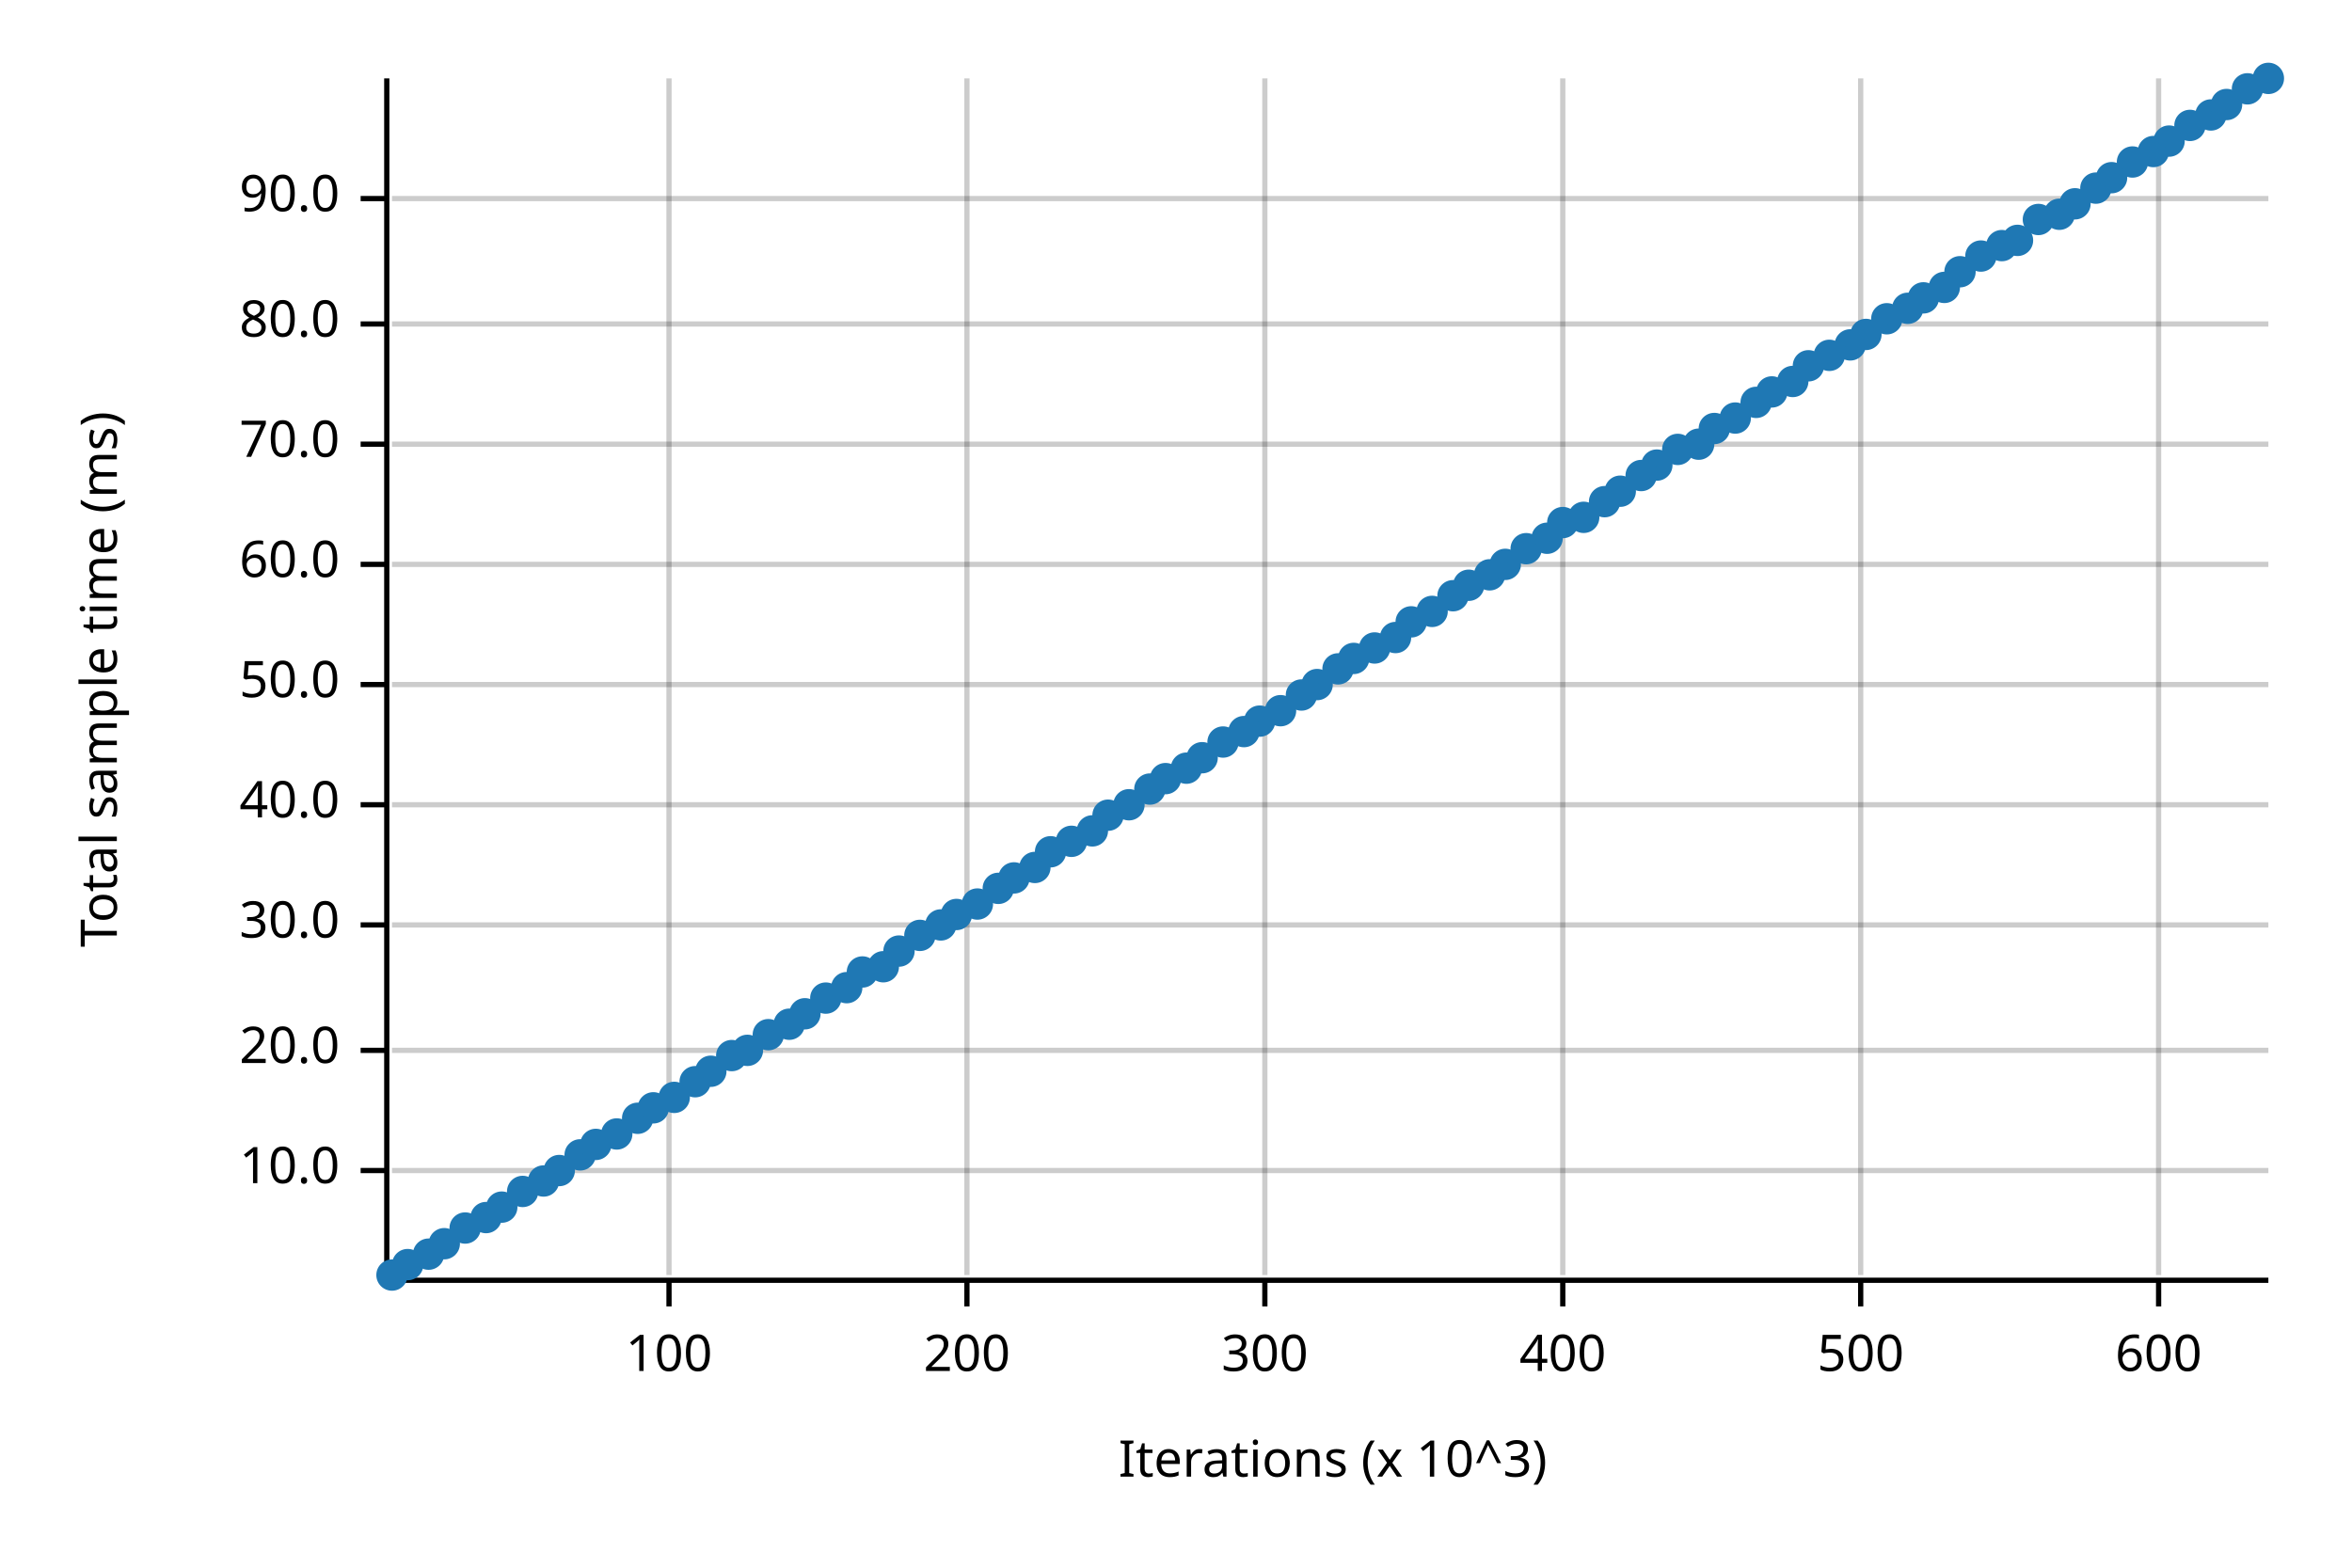
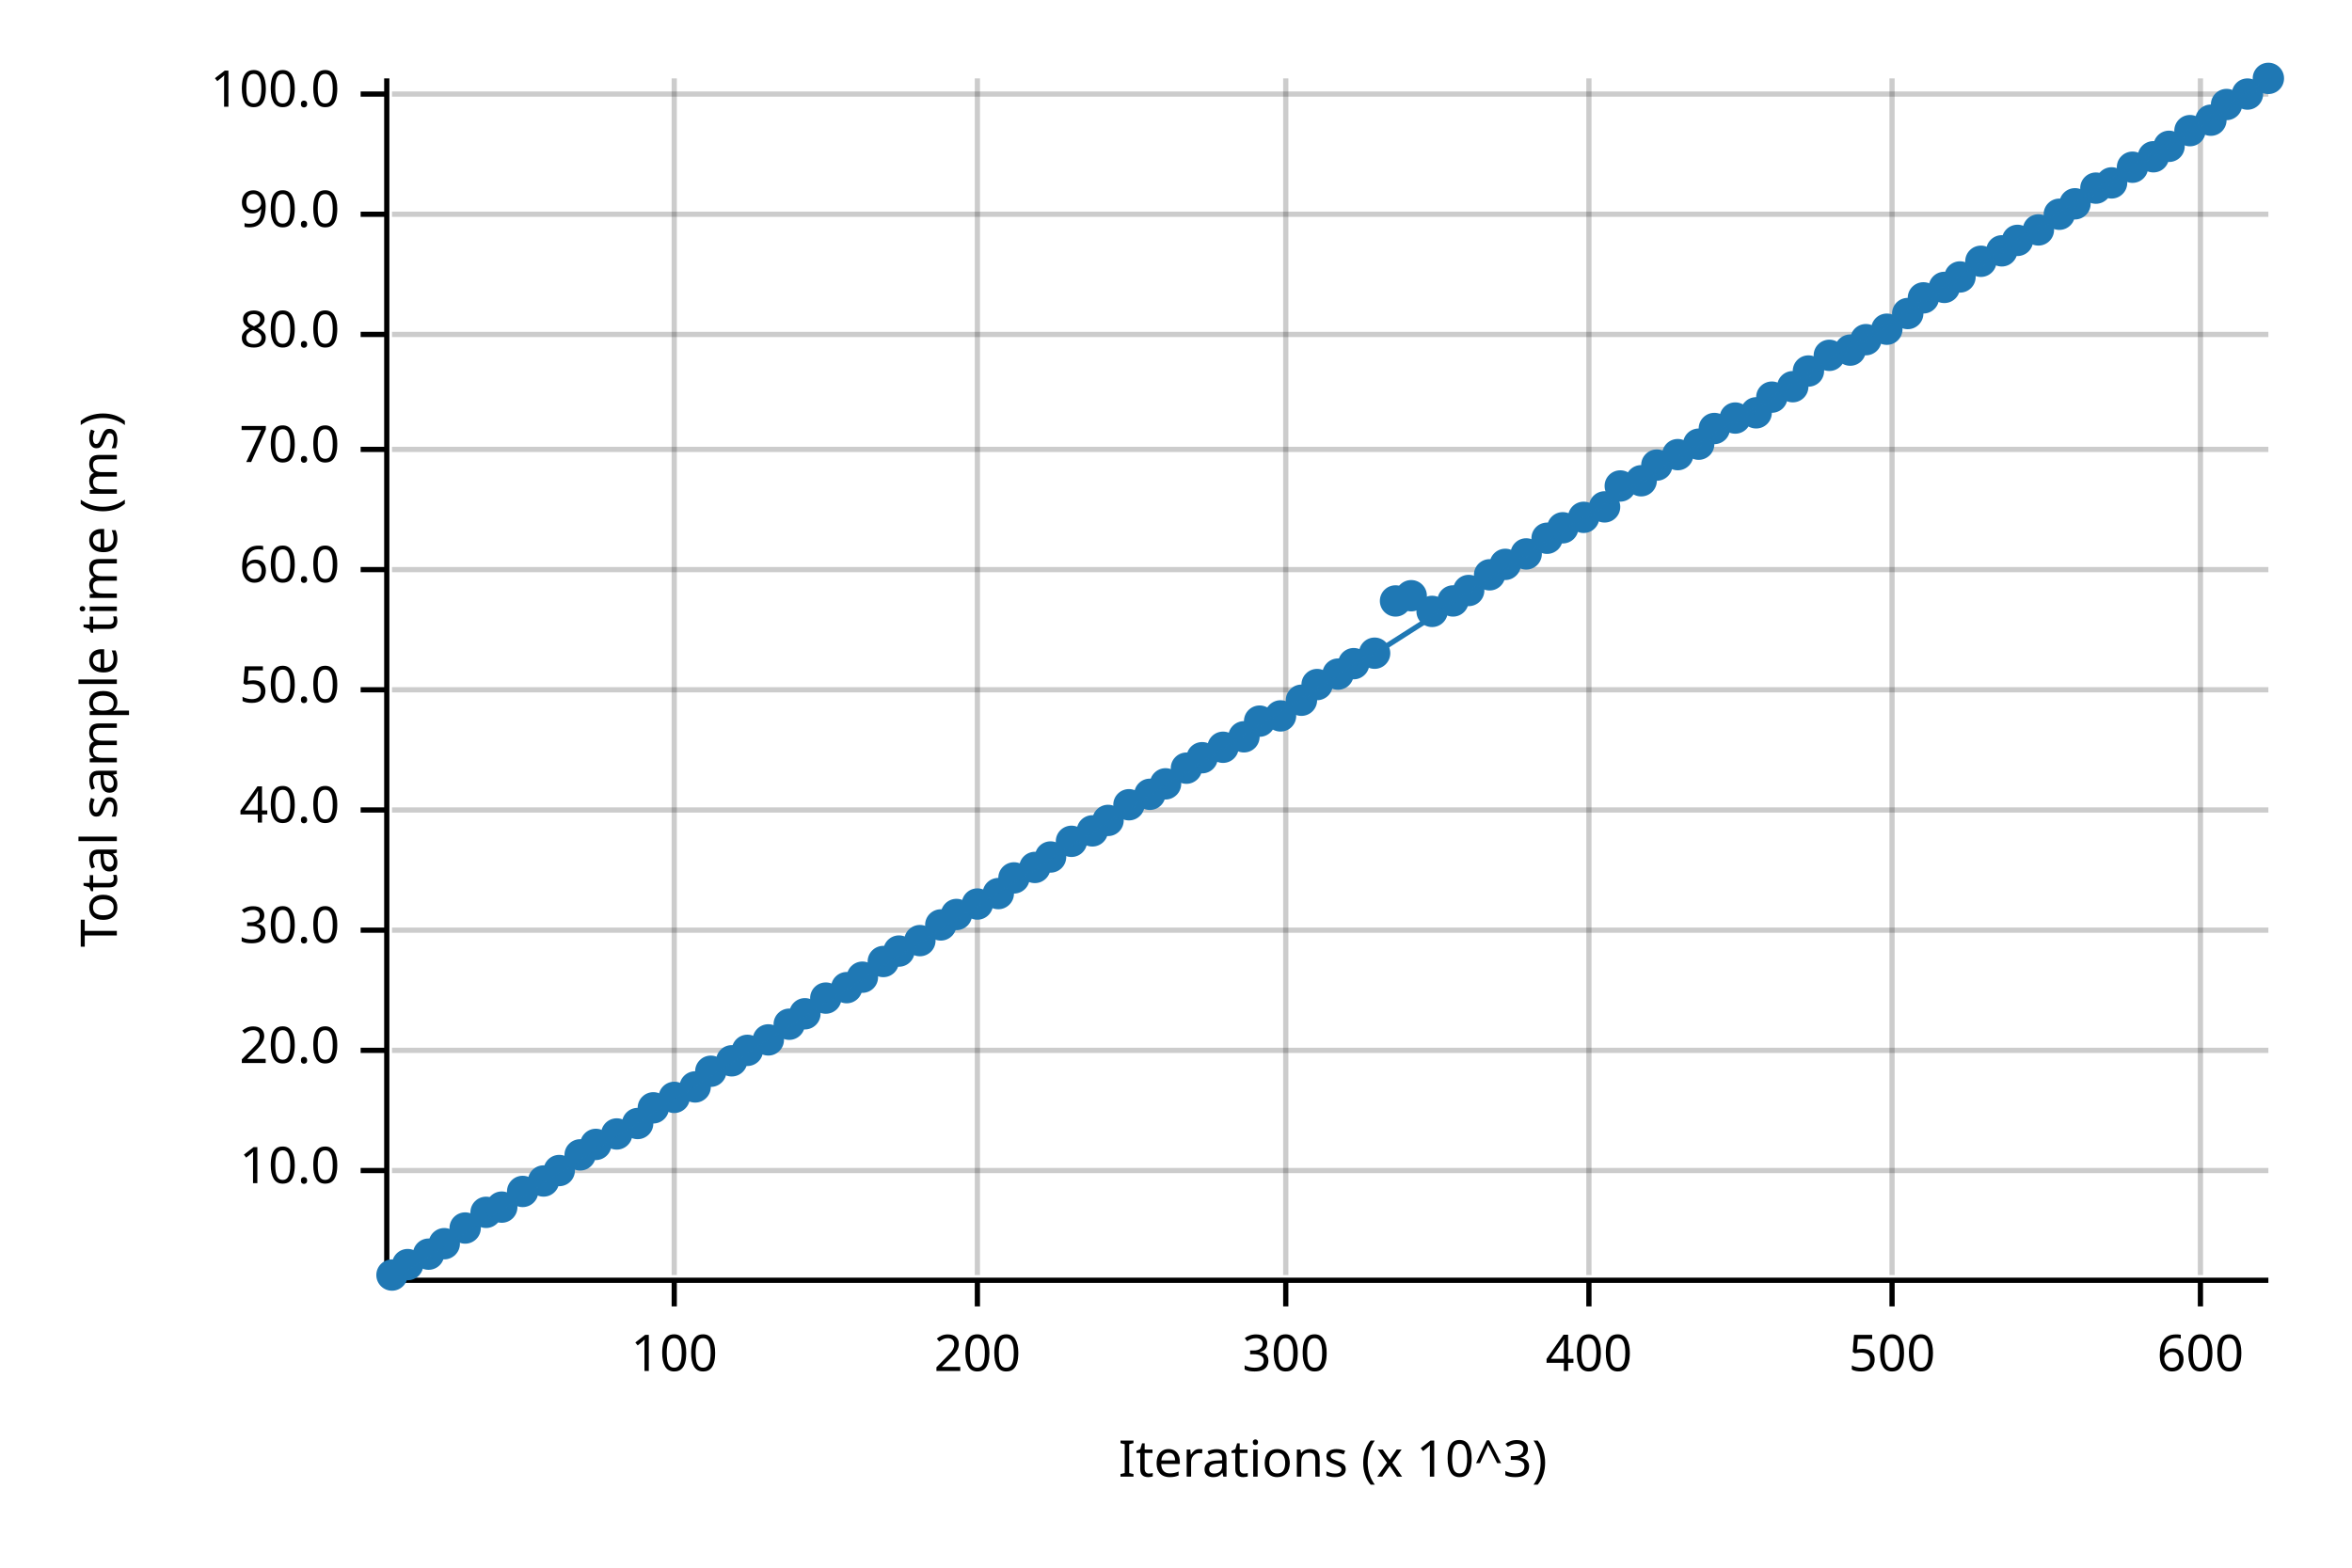
<svg xmlns="http://www.w3.org/2000/svg" width="450" height="300" viewBox="0 0 450 300">
  <text x="15" y="130" dy="0.76em" text-anchor="middle" font-family="sans-serif" font-size="9.677" opacity="1" fill="#000000" transform="rotate(270, 15, 130)">
Total sample time (ms)
</text>
  <text x="255" y="285" dy="-0.5ex" text-anchor="middle" font-family="sans-serif" font-size="9.677" opacity="1" fill="#000000">
Iterations (x 10^3)
</text>
-   <line opacity="0.2" stroke="#000000" stroke-width="1" x1="128" y1="244" x2="128" y2="15" />
-   <line opacity="0.2" stroke="#000000" stroke-width="1" x1="185" y1="244" x2="185" y2="15" />
-   <line opacity="0.2" stroke="#000000" stroke-width="1" x1="242" y1="244" x2="242" y2="15" />
-   <line opacity="0.2" stroke="#000000" stroke-width="1" x1="299" y1="244" x2="299" y2="15" />
-   <line opacity="0.2" stroke="#000000" stroke-width="1" x1="356" y1="244" x2="356" y2="15" />
-   <line opacity="0.2" stroke="#000000" stroke-width="1" x1="413" y1="244" x2="413" y2="15" />
+   <line opacity="0.2" stroke="#000000" stroke-width="1" x1="129" y1="244" x2="129" y2="15" />
+   <line opacity="0.2" stroke="#000000" stroke-width="1" x1="187" y1="244" x2="187" y2="15" />
+   <line opacity="0.2" stroke="#000000" stroke-width="1" x1="246" y1="244" x2="246" y2="15" />
+   <line opacity="0.2" stroke="#000000" stroke-width="1" x1="304" y1="244" x2="304" y2="15" />
+   <line opacity="0.2" stroke="#000000" stroke-width="1" x1="362" y1="244" x2="362" y2="15" />
+   <line opacity="0.2" stroke="#000000" stroke-width="1" x1="421" y1="244" x2="421" y2="15" />
  <line opacity="0.2" stroke="#000000" stroke-width="1" x1="75" y1="224" x2="434" y2="224" />
  <line opacity="0.2" stroke="#000000" stroke-width="1" x1="75" y1="201" x2="434" y2="201" />
-   <line opacity="0.2" stroke="#000000" stroke-width="1" x1="75" y1="177" x2="434" y2="177" />
-   <line opacity="0.2" stroke="#000000" stroke-width="1" x1="75" y1="154" x2="434" y2="154" />
-   <line opacity="0.2" stroke="#000000" stroke-width="1" x1="75" y1="131" x2="434" y2="131" />
-   <line opacity="0.2" stroke="#000000" stroke-width="1" x1="75" y1="108" x2="434" y2="108" />
-   <line opacity="0.2" stroke="#000000" stroke-width="1" x1="75" y1="85" x2="434" y2="85" />
-   <line opacity="0.2" stroke="#000000" stroke-width="1" x1="75" y1="62" x2="434" y2="62" />
-   <line opacity="0.2" stroke="#000000" stroke-width="1" x1="75" y1="38" x2="434" y2="38" />
+   <line opacity="0.2" stroke="#000000" stroke-width="1" x1="75" y1="178" x2="434" y2="178" />
+   <line opacity="0.2" stroke="#000000" stroke-width="1" x1="75" y1="155" x2="434" y2="155" />
+   <line opacity="0.2" stroke="#000000" stroke-width="1" x1="75" y1="132" x2="434" y2="132" />
+   <line opacity="0.2" stroke="#000000" stroke-width="1" x1="75" y1="109" x2="434" y2="109" />
+   <line opacity="0.2" stroke="#000000" stroke-width="1" x1="75" y1="86" x2="434" y2="86" />
+   <line opacity="0.2" stroke="#000000" stroke-width="1" x1="75" y1="64" x2="434" y2="64" />
+   <line opacity="0.2" stroke="#000000" stroke-width="1" x1="75" y1="41" x2="434" y2="41" />
+   <line opacity="0.2" stroke="#000000" stroke-width="1" x1="75" y1="18" x2="434" y2="18" />
  <polyline fill="none" opacity="1" stroke="#000000" stroke-width="1" points="74,15 74,244 " />
  <text x="65" y="224" dy="0.5ex" text-anchor="end" font-family="sans-serif" font-size="9.677" opacity="1" fill="#000000">
10.0
</text>
  <polyline fill="none" opacity="1" stroke="#000000" stroke-width="1" points="69,224 74,224 " />
  <text x="65" y="201" dy="0.5ex" text-anchor="end" font-family="sans-serif" font-size="9.677" opacity="1" fill="#000000">
20.0
</text>
  <polyline fill="none" opacity="1" stroke="#000000" stroke-width="1" points="69,201 74,201 " />
-   <text x="65" y="177" dy="0.5ex" text-anchor="end" font-family="sans-serif" font-size="9.677" opacity="1" fill="#000000">
+   <text x="65" y="178" dy="0.5ex" text-anchor="end" font-family="sans-serif" font-size="9.677" opacity="1" fill="#000000">
30.0
</text>
-   <polyline fill="none" opacity="1" stroke="#000000" stroke-width="1" points="69,177 74,177 " />
-   <text x="65" y="154" dy="0.5ex" text-anchor="end" font-family="sans-serif" font-size="9.677" opacity="1" fill="#000000">
+   <polyline fill="none" opacity="1" stroke="#000000" stroke-width="1" points="69,178 74,178 " />
+   <text x="65" y="155" dy="0.5ex" text-anchor="end" font-family="sans-serif" font-size="9.677" opacity="1" fill="#000000">
40.0
</text>
-   <polyline fill="none" opacity="1" stroke="#000000" stroke-width="1" points="69,154 74,154 " />
-   <text x="65" y="131" dy="0.5ex" text-anchor="end" font-family="sans-serif" font-size="9.677" opacity="1" fill="#000000">
+   <polyline fill="none" opacity="1" stroke="#000000" stroke-width="1" points="69,155 74,155 " />
+   <text x="65" y="132" dy="0.5ex" text-anchor="end" font-family="sans-serif" font-size="9.677" opacity="1" fill="#000000">
50.0
</text>
-   <polyline fill="none" opacity="1" stroke="#000000" stroke-width="1" points="69,131 74,131 " />
-   <text x="65" y="108" dy="0.5ex" text-anchor="end" font-family="sans-serif" font-size="9.677" opacity="1" fill="#000000">
+   <polyline fill="none" opacity="1" stroke="#000000" stroke-width="1" points="69,132 74,132 " />
+   <text x="65" y="109" dy="0.5ex" text-anchor="end" font-family="sans-serif" font-size="9.677" opacity="1" fill="#000000">
60.0
</text>
-   <polyline fill="none" opacity="1" stroke="#000000" stroke-width="1" points="69,108 74,108 " />
-   <text x="65" y="85" dy="0.5ex" text-anchor="end" font-family="sans-serif" font-size="9.677" opacity="1" fill="#000000">
+   <polyline fill="none" opacity="1" stroke="#000000" stroke-width="1" points="69,109 74,109 " />
+   <text x="65" y="86" dy="0.5ex" text-anchor="end" font-family="sans-serif" font-size="9.677" opacity="1" fill="#000000">
70.0
</text>
-   <polyline fill="none" opacity="1" stroke="#000000" stroke-width="1" points="69,85 74,85 " />
-   <text x="65" y="62" dy="0.5ex" text-anchor="end" font-family="sans-serif" font-size="9.677" opacity="1" fill="#000000">
+   <polyline fill="none" opacity="1" stroke="#000000" stroke-width="1" points="69,86 74,86 " />
+   <text x="65" y="64" dy="0.5ex" text-anchor="end" font-family="sans-serif" font-size="9.677" opacity="1" fill="#000000">
80.0
</text>
-   <polyline fill="none" opacity="1" stroke="#000000" stroke-width="1" points="69,62 74,62 " />
-   <text x="65" y="38" dy="0.5ex" text-anchor="end" font-family="sans-serif" font-size="9.677" opacity="1" fill="#000000">
+   <polyline fill="none" opacity="1" stroke="#000000" stroke-width="1" points="69,64 74,64 " />
+   <text x="65" y="41" dy="0.5ex" text-anchor="end" font-family="sans-serif" font-size="9.677" opacity="1" fill="#000000">
90.0
</text>
-   <polyline fill="none" opacity="1" stroke="#000000" stroke-width="1" points="69,38 74,38 " />
+   <polyline fill="none" opacity="1" stroke="#000000" stroke-width="1" points="69,41 74,41 " />
+   <text x="65" y="18" dy="0.5ex" text-anchor="end" font-family="sans-serif" font-size="9.677" opacity="1" fill="#000000">
+ 100.0
+ </text>
+   <polyline fill="none" opacity="1" stroke="#000000" stroke-width="1" points="69,18 74,18 " />
  <polyline fill="none" opacity="1" stroke="#000000" stroke-width="1" points="75,245 434,245 " />
-   <text x="128" y="255" dy="0.76em" text-anchor="middle" font-family="sans-serif" font-size="9.677" opacity="1" fill="#000000">
+   <text x="129" y="255" dy="0.76em" text-anchor="middle" font-family="sans-serif" font-size="9.677" opacity="1" fill="#000000">
100
</text>
-   <polyline fill="none" opacity="1" stroke="#000000" stroke-width="1" points="128,245 128,250 " />
-   <text x="185" y="255" dy="0.76em" text-anchor="middle" font-family="sans-serif" font-size="9.677" opacity="1" fill="#000000">
+   <polyline fill="none" opacity="1" stroke="#000000" stroke-width="1" points="129,245 129,250 " />
+   <text x="187" y="255" dy="0.76em" text-anchor="middle" font-family="sans-serif" font-size="9.677" opacity="1" fill="#000000">
200
</text>
-   <polyline fill="none" opacity="1" stroke="#000000" stroke-width="1" points="185,245 185,250 " />
-   <text x="242" y="255" dy="0.76em" text-anchor="middle" font-family="sans-serif" font-size="9.677" opacity="1" fill="#000000">
+   <polyline fill="none" opacity="1" stroke="#000000" stroke-width="1" points="187,245 187,250 " />
+   <text x="246" y="255" dy="0.76em" text-anchor="middle" font-family="sans-serif" font-size="9.677" opacity="1" fill="#000000">
300
</text>
-   <polyline fill="none" opacity="1" stroke="#000000" stroke-width="1" points="242,245 242,250 " />
-   <text x="299" y="255" dy="0.76em" text-anchor="middle" font-family="sans-serif" font-size="9.677" opacity="1" fill="#000000">
+   <polyline fill="none" opacity="1" stroke="#000000" stroke-width="1" points="246,245 246,250 " />
+   <text x="304" y="255" dy="0.76em" text-anchor="middle" font-family="sans-serif" font-size="9.677" opacity="1" fill="#000000">
400
</text>
-   <polyline fill="none" opacity="1" stroke="#000000" stroke-width="1" points="299,245 299,250 " />
-   <text x="356" y="255" dy="0.76em" text-anchor="middle" font-family="sans-serif" font-size="9.677" opacity="1" fill="#000000">
+   <polyline fill="none" opacity="1" stroke="#000000" stroke-width="1" points="304,245 304,250 " />
+   <text x="362" y="255" dy="0.76em" text-anchor="middle" font-family="sans-serif" font-size="9.677" opacity="1" fill="#000000">
500
</text>
-   <polyline fill="none" opacity="1" stroke="#000000" stroke-width="1" points="356,245 356,250 " />
-   <text x="413" y="255" dy="0.76em" text-anchor="middle" font-family="sans-serif" font-size="9.677" opacity="1" fill="#000000">
+   <polyline fill="none" opacity="1" stroke="#000000" stroke-width="1" points="362,245 362,250 " />
+   <text x="421" y="255" dy="0.76em" text-anchor="middle" font-family="sans-serif" font-size="9.677" opacity="1" fill="#000000">
600
</text>
-   <polyline fill="none" opacity="1" stroke="#000000" stroke-width="1" points="413,245 413,250 " />
+   <polyline fill="none" opacity="1" stroke="#000000" stroke-width="1" points="421,245 421,250 " />
  <circle cx="75" cy="244" r="3" opacity="1" fill="#1F78B4" stroke="none" stroke-width="1" />
  <circle cx="78" cy="242" r="3" opacity="1" fill="#1F78B4" stroke="none" stroke-width="1" />
  <circle cx="82" cy="240" r="3" opacity="1" fill="#1F78B4" stroke="none" stroke-width="1" />
  <circle cx="85" cy="238" r="3" opacity="1" fill="#1F78B4" stroke="none" stroke-width="1" />
  <circle cx="89" cy="235" r="3" opacity="1" fill="#1F78B4" stroke="none" stroke-width="1" />
-   <circle cx="93" cy="233" r="3" opacity="1" fill="#1F78B4" stroke="none" stroke-width="1" />
+   <circle cx="93" cy="232" r="3" opacity="1" fill="#1F78B4" stroke="none" stroke-width="1" />
  <circle cx="96" cy="231" r="3" opacity="1" fill="#1F78B4" stroke="none" stroke-width="1" />
  <circle cx="100" cy="228" r="3" opacity="1" fill="#1F78B4" stroke="none" stroke-width="1" />
  <circle cx="104" cy="226" r="3" opacity="1" fill="#1F78B4" stroke="none" stroke-width="1" />
  <circle cx="107" cy="224" r="3" opacity="1" fill="#1F78B4" stroke="none" stroke-width="1" />
  <circle cx="111" cy="221" r="3" opacity="1" fill="#1F78B4" stroke="none" stroke-width="1" />
  <circle cx="114" cy="219" r="3" opacity="1" fill="#1F78B4" stroke="none" stroke-width="1" />
  <circle cx="118" cy="217" r="3" opacity="1" fill="#1F78B4" stroke="none" stroke-width="1" />
-   <circle cx="122" cy="214" r="3" opacity="1" fill="#1F78B4" stroke="none" stroke-width="1" />
+   <circle cx="122" cy="215" r="3" opacity="1" fill="#1F78B4" stroke="none" stroke-width="1" />
  <circle cx="125" cy="212" r="3" opacity="1" fill="#1F78B4" stroke="none" stroke-width="1" />
  <circle cx="129" cy="210" r="3" opacity="1" fill="#1F78B4" stroke="none" stroke-width="1" />
-   <circle cx="133" cy="207" r="3" opacity="1" fill="#1F78B4" stroke="none" stroke-width="1" />
+   <circle cx="133" cy="208" r="3" opacity="1" fill="#1F78B4" stroke="none" stroke-width="1" />
  <circle cx="136" cy="205" r="3" opacity="1" fill="#1F78B4" stroke="none" stroke-width="1" />
-   <circle cx="140" cy="202" r="3" opacity="1" fill="#1F78B4" stroke="none" stroke-width="1" />
+   <circle cx="140" cy="203" r="3" opacity="1" fill="#1F78B4" stroke="none" stroke-width="1" />
  <circle cx="143" cy="201" r="3" opacity="1" fill="#1F78B4" stroke="none" stroke-width="1" />
-   <circle cx="147" cy="198" r="3" opacity="1" fill="#1F78B4" stroke="none" stroke-width="1" />
+   <circle cx="147" cy="199" r="3" opacity="1" fill="#1F78B4" stroke="none" stroke-width="1" />
  <circle cx="151" cy="196" r="3" opacity="1" fill="#1F78B4" stroke="none" stroke-width="1" />
  <circle cx="154" cy="194" r="3" opacity="1" fill="#1F78B4" stroke="none" stroke-width="1" />
  <circle cx="158" cy="191" r="3" opacity="1" fill="#1F78B4" stroke="none" stroke-width="1" />
  <circle cx="162" cy="189" r="3" opacity="1" fill="#1F78B4" stroke="none" stroke-width="1" />
-   <circle cx="165" cy="186" r="3" opacity="1" fill="#1F78B4" stroke="none" stroke-width="1" />
-   <circle cx="169" cy="185" r="3" opacity="1" fill="#1F78B4" stroke="none" stroke-width="1" />
+   <circle cx="165" cy="187" r="3" opacity="1" fill="#1F78B4" stroke="none" stroke-width="1" />
+   <circle cx="169" cy="184" r="3" opacity="1" fill="#1F78B4" stroke="none" stroke-width="1" />
  <circle cx="172" cy="182" r="3" opacity="1" fill="#1F78B4" stroke="none" stroke-width="1" />
-   <circle cx="176" cy="179" r="3" opacity="1" fill="#1F78B4" stroke="none" stroke-width="1" />
+   <circle cx="176" cy="180" r="3" opacity="1" fill="#1F78B4" stroke="none" stroke-width="1" />
  <circle cx="180" cy="177" r="3" opacity="1" fill="#1F78B4" stroke="none" stroke-width="1" />
  <circle cx="183" cy="175" r="3" opacity="1" fill="#1F78B4" stroke="none" stroke-width="1" />
  <circle cx="187" cy="173" r="3" opacity="1" fill="#1F78B4" stroke="none" stroke-width="1" />
-   <circle cx="191" cy="170" r="3" opacity="1" fill="#1F78B4" stroke="none" stroke-width="1" />
+   <circle cx="191" cy="171" r="3" opacity="1" fill="#1F78B4" stroke="none" stroke-width="1" />
  <circle cx="194" cy="168" r="3" opacity="1" fill="#1F78B4" stroke="none" stroke-width="1" />
  <circle cx="198" cy="166" r="3" opacity="1" fill="#1F78B4" stroke="none" stroke-width="1" />
-   <circle cx="201" cy="163" r="3" opacity="1" fill="#1F78B4" stroke="none" stroke-width="1" />
+   <circle cx="201" cy="164" r="3" opacity="1" fill="#1F78B4" stroke="none" stroke-width="1" />
  <circle cx="205" cy="161" r="3" opacity="1" fill="#1F78B4" stroke="none" stroke-width="1" />
  <circle cx="209" cy="159" r="3" opacity="1" fill="#1F78B4" stroke="none" stroke-width="1" />
-   <circle cx="212" cy="156" r="3" opacity="1" fill="#1F78B4" stroke="none" stroke-width="1" />
+   <circle cx="212" cy="157" r="3" opacity="1" fill="#1F78B4" stroke="none" stroke-width="1" />
  <circle cx="216" cy="154" r="3" opacity="1" fill="#1F78B4" stroke="none" stroke-width="1" />
-   <circle cx="220" cy="151" r="3" opacity="1" fill="#1F78B4" stroke="none" stroke-width="1" />
-   <circle cx="223" cy="149" r="3" opacity="1" fill="#1F78B4" stroke="none" stroke-width="1" />
+   <circle cx="220" cy="152" r="3" opacity="1" fill="#1F78B4" stroke="none" stroke-width="1" />
+   <circle cx="223" cy="150" r="3" opacity="1" fill="#1F78B4" stroke="none" stroke-width="1" />
  <circle cx="227" cy="147" r="3" opacity="1" fill="#1F78B4" stroke="none" stroke-width="1" />
  <circle cx="230" cy="145" r="3" opacity="1" fill="#1F78B4" stroke="none" stroke-width="1" />
-   <circle cx="234" cy="142" r="3" opacity="1" fill="#1F78B4" stroke="none" stroke-width="1" />
-   <circle cx="238" cy="140" r="3" opacity="1" fill="#1F78B4" stroke="none" stroke-width="1" />
+   <circle cx="234" cy="143" r="3" opacity="1" fill="#1F78B4" stroke="none" stroke-width="1" />
+   <circle cx="238" cy="141" r="3" opacity="1" fill="#1F78B4" stroke="none" stroke-width="1" />
  <circle cx="241" cy="138" r="3" opacity="1" fill="#1F78B4" stroke="none" stroke-width="1" />
-   <circle cx="245" cy="136" r="3" opacity="1" fill="#1F78B4" stroke="none" stroke-width="1" />
-   <circle cx="249" cy="133" r="3" opacity="1" fill="#1F78B4" stroke="none" stroke-width="1" />
+   <circle cx="245" cy="137" r="3" opacity="1" fill="#1F78B4" stroke="none" stroke-width="1" />
+   <circle cx="249" cy="134" r="3" opacity="1" fill="#1F78B4" stroke="none" stroke-width="1" />
  <circle cx="252" cy="131" r="3" opacity="1" fill="#1F78B4" stroke="none" stroke-width="1" />
-   <circle cx="256" cy="128" r="3" opacity="1" fill="#1F78B4" stroke="none" stroke-width="1" />
-   <circle cx="259" cy="126" r="3" opacity="1" fill="#1F78B4" stroke="none" stroke-width="1" />
-   <circle cx="263" cy="124" r="3" opacity="1" fill="#1F78B4" stroke="none" stroke-width="1" />
-   <circle cx="267" cy="122" r="3" opacity="1" fill="#1F78B4" stroke="none" stroke-width="1" />
-   <circle cx="270" cy="119" r="3" opacity="1" fill="#1F78B4" stroke="none" stroke-width="1" />
+   <circle cx="256" cy="129" r="3" opacity="1" fill="#1F78B4" stroke="none" stroke-width="1" />
+   <circle cx="259" cy="127" r="3" opacity="1" fill="#1F78B4" stroke="none" stroke-width="1" />
+   <circle cx="263" cy="125" r="3" opacity="1" fill="#1F78B4" stroke="none" stroke-width="1" />
+   <circle cx="267" cy="115" r="3" opacity="1" fill="#1F78B4" stroke="none" stroke-width="1" />
+   <circle cx="270" cy="114" r="3" opacity="1" fill="#1F78B4" stroke="none" stroke-width="1" />
  <circle cx="274" cy="117" r="3" opacity="1" fill="#1F78B4" stroke="none" stroke-width="1" />
-   <circle cx="278" cy="114" r="3" opacity="1" fill="#1F78B4" stroke="none" stroke-width="1" />
-   <circle cx="281" cy="112" r="3" opacity="1" fill="#1F78B4" stroke="none" stroke-width="1" />
+   <circle cx="278" cy="115" r="3" opacity="1" fill="#1F78B4" stroke="none" stroke-width="1" />
+   <circle cx="281" cy="113" r="3" opacity="1" fill="#1F78B4" stroke="none" stroke-width="1" />
  <circle cx="285" cy="110" r="3" opacity="1" fill="#1F78B4" stroke="none" stroke-width="1" />
  <circle cx="288" cy="108" r="3" opacity="1" fill="#1F78B4" stroke="none" stroke-width="1" />
-   <circle cx="292" cy="105" r="3" opacity="1" fill="#1F78B4" stroke="none" stroke-width="1" />
+   <circle cx="292" cy="106" r="3" opacity="1" fill="#1F78B4" stroke="none" stroke-width="1" />
  <circle cx="296" cy="103" r="3" opacity="1" fill="#1F78B4" stroke="none" stroke-width="1" />
-   <circle cx="299" cy="100" r="3" opacity="1" fill="#1F78B4" stroke="none" stroke-width="1" />
+   <circle cx="299" cy="101" r="3" opacity="1" fill="#1F78B4" stroke="none" stroke-width="1" />
  <circle cx="303" cy="99" r="3" opacity="1" fill="#1F78B4" stroke="none" stroke-width="1" />
-   <circle cx="307" cy="96" r="3" opacity="1" fill="#1F78B4" stroke="none" stroke-width="1" />
-   <circle cx="310" cy="94" r="3" opacity="1" fill="#1F78B4" stroke="none" stroke-width="1" />
-   <circle cx="314" cy="91" r="3" opacity="1" fill="#1F78B4" stroke="none" stroke-width="1" />
+   <circle cx="307" cy="97" r="3" opacity="1" fill="#1F78B4" stroke="none" stroke-width="1" />
+   <circle cx="310" cy="93" r="3" opacity="1" fill="#1F78B4" stroke="none" stroke-width="1" />
+   <circle cx="314" cy="92" r="3" opacity="1" fill="#1F78B4" stroke="none" stroke-width="1" />
  <circle cx="317" cy="89" r="3" opacity="1" fill="#1F78B4" stroke="none" stroke-width="1" />
-   <circle cx="321" cy="86" r="3" opacity="1" fill="#1F78B4" stroke="none" stroke-width="1" />
+   <circle cx="321" cy="87" r="3" opacity="1" fill="#1F78B4" stroke="none" stroke-width="1" />
  <circle cx="325" cy="85" r="3" opacity="1" fill="#1F78B4" stroke="none" stroke-width="1" />
  <circle cx="328" cy="82" r="3" opacity="1" fill="#1F78B4" stroke="none" stroke-width="1" />
  <circle cx="332" cy="80" r="3" opacity="1" fill="#1F78B4" stroke="none" stroke-width="1" />
-   <circle cx="336" cy="77" r="3" opacity="1" fill="#1F78B4" stroke="none" stroke-width="1" />
-   <circle cx="339" cy="75" r="3" opacity="1" fill="#1F78B4" stroke="none" stroke-width="1" />
-   <circle cx="343" cy="73" r="3" opacity="1" fill="#1F78B4" stroke="none" stroke-width="1" />
-   <circle cx="346" cy="70" r="3" opacity="1" fill="#1F78B4" stroke="none" stroke-width="1" />
+   <circle cx="336" cy="79" r="3" opacity="1" fill="#1F78B4" stroke="none" stroke-width="1" />
+   <circle cx="339" cy="76" r="3" opacity="1" fill="#1F78B4" stroke="none" stroke-width="1" />
+   <circle cx="343" cy="74" r="3" opacity="1" fill="#1F78B4" stroke="none" stroke-width="1" />
+   <circle cx="346" cy="71" r="3" opacity="1" fill="#1F78B4" stroke="none" stroke-width="1" />
  <circle cx="350" cy="68" r="3" opacity="1" fill="#1F78B4" stroke="none" stroke-width="1" />
-   <circle cx="354" cy="66" r="3" opacity="1" fill="#1F78B4" stroke="none" stroke-width="1" />
-   <circle cx="357" cy="64" r="3" opacity="1" fill="#1F78B4" stroke="none" stroke-width="1" />
-   <circle cx="361" cy="61" r="3" opacity="1" fill="#1F78B4" stroke="none" stroke-width="1" />
-   <circle cx="365" cy="59" r="3" opacity="1" fill="#1F78B4" stroke="none" stroke-width="1" />
+   <circle cx="354" cy="67" r="3" opacity="1" fill="#1F78B4" stroke="none" stroke-width="1" />
+   <circle cx="357" cy="65" r="3" opacity="1" fill="#1F78B4" stroke="none" stroke-width="1" />
+   <circle cx="361" cy="63" r="3" opacity="1" fill="#1F78B4" stroke="none" stroke-width="1" />
+   <circle cx="365" cy="60" r="3" opacity="1" fill="#1F78B4" stroke="none" stroke-width="1" />
  <circle cx="368" cy="57" r="3" opacity="1" fill="#1F78B4" stroke="none" stroke-width="1" />
  <circle cx="372" cy="55" r="3" opacity="1" fill="#1F78B4" stroke="none" stroke-width="1" />
-   <circle cx="375" cy="52" r="3" opacity="1" fill="#1F78B4" stroke="none" stroke-width="1" />
-   <circle cx="379" cy="49" r="3" opacity="1" fill="#1F78B4" stroke="none" stroke-width="1" />
-   <circle cx="383" cy="47" r="3" opacity="1" fill="#1F78B4" stroke="none" stroke-width="1" />
+   <circle cx="375" cy="53" r="3" opacity="1" fill="#1F78B4" stroke="none" stroke-width="1" />
+   <circle cx="379" cy="50" r="3" opacity="1" fill="#1F78B4" stroke="none" stroke-width="1" />
+   <circle cx="383" cy="48" r="3" opacity="1" fill="#1F78B4" stroke="none" stroke-width="1" />
  <circle cx="386" cy="46" r="3" opacity="1" fill="#1F78B4" stroke="none" stroke-width="1" />
-   <circle cx="390" cy="42" r="3" opacity="1" fill="#1F78B4" stroke="none" stroke-width="1" />
+   <circle cx="390" cy="44" r="3" opacity="1" fill="#1F78B4" stroke="none" stroke-width="1" />
  <circle cx="394" cy="41" r="3" opacity="1" fill="#1F78B4" stroke="none" stroke-width="1" />
  <circle cx="397" cy="39" r="3" opacity="1" fill="#1F78B4" stroke="none" stroke-width="1" />
  <circle cx="401" cy="36" r="3" opacity="1" fill="#1F78B4" stroke="none" stroke-width="1" />
-   <circle cx="404" cy="34" r="3" opacity="1" fill="#1F78B4" stroke="none" stroke-width="1" />
-   <circle cx="408" cy="31" r="3" opacity="1" fill="#1F78B4" stroke="none" stroke-width="1" />
-   <circle cx="412" cy="29" r="3" opacity="1" fill="#1F78B4" stroke="none" stroke-width="1" />
-   <circle cx="415" cy="27" r="3" opacity="1" fill="#1F78B4" stroke="none" stroke-width="1" />
-   <circle cx="419" cy="24" r="3" opacity="1" fill="#1F78B4" stroke="none" stroke-width="1" />
-   <circle cx="423" cy="22" r="3" opacity="1" fill="#1F78B4" stroke="none" stroke-width="1" />
+   <circle cx="404" cy="35" r="3" opacity="1" fill="#1F78B4" stroke="none" stroke-width="1" />
+   <circle cx="408" cy="32" r="3" opacity="1" fill="#1F78B4" stroke="none" stroke-width="1" />
+   <circle cx="412" cy="30" r="3" opacity="1" fill="#1F78B4" stroke="none" stroke-width="1" />
+   <circle cx="415" cy="28" r="3" opacity="1" fill="#1F78B4" stroke="none" stroke-width="1" />
+   <circle cx="419" cy="25" r="3" opacity="1" fill="#1F78B4" stroke="none" stroke-width="1" />
+   <circle cx="423" cy="23" r="3" opacity="1" fill="#1F78B4" stroke="none" stroke-width="1" />
  <circle cx="426" cy="20" r="3" opacity="1" fill="#1F78B4" stroke="none" stroke-width="1" />
-   <circle cx="430" cy="17" r="3" opacity="1" fill="#1F78B4" stroke="none" stroke-width="1" />
+   <circle cx="430" cy="18" r="3" opacity="1" fill="#1F78B4" stroke="none" stroke-width="1" />
  <circle cx="434" cy="15" r="3" opacity="1" fill="#1F78B4" stroke="none" stroke-width="1" />
-   <polyline fill="none" opacity="1" stroke="#1F78B4" stroke-width="1" points="75,245 434,15 " />
-   <polygon opacity="0.25" fill="#1F78B4" points="75,245 434,15 434,15 " />
+   <polyline fill="none" opacity="1" stroke="#1F78B4" stroke-width="1" points="75,245 434,16 " />
+   <polygon opacity="0.25" fill="#1F78B4" points="75,245 434,16 434,15 " />
</svg>
